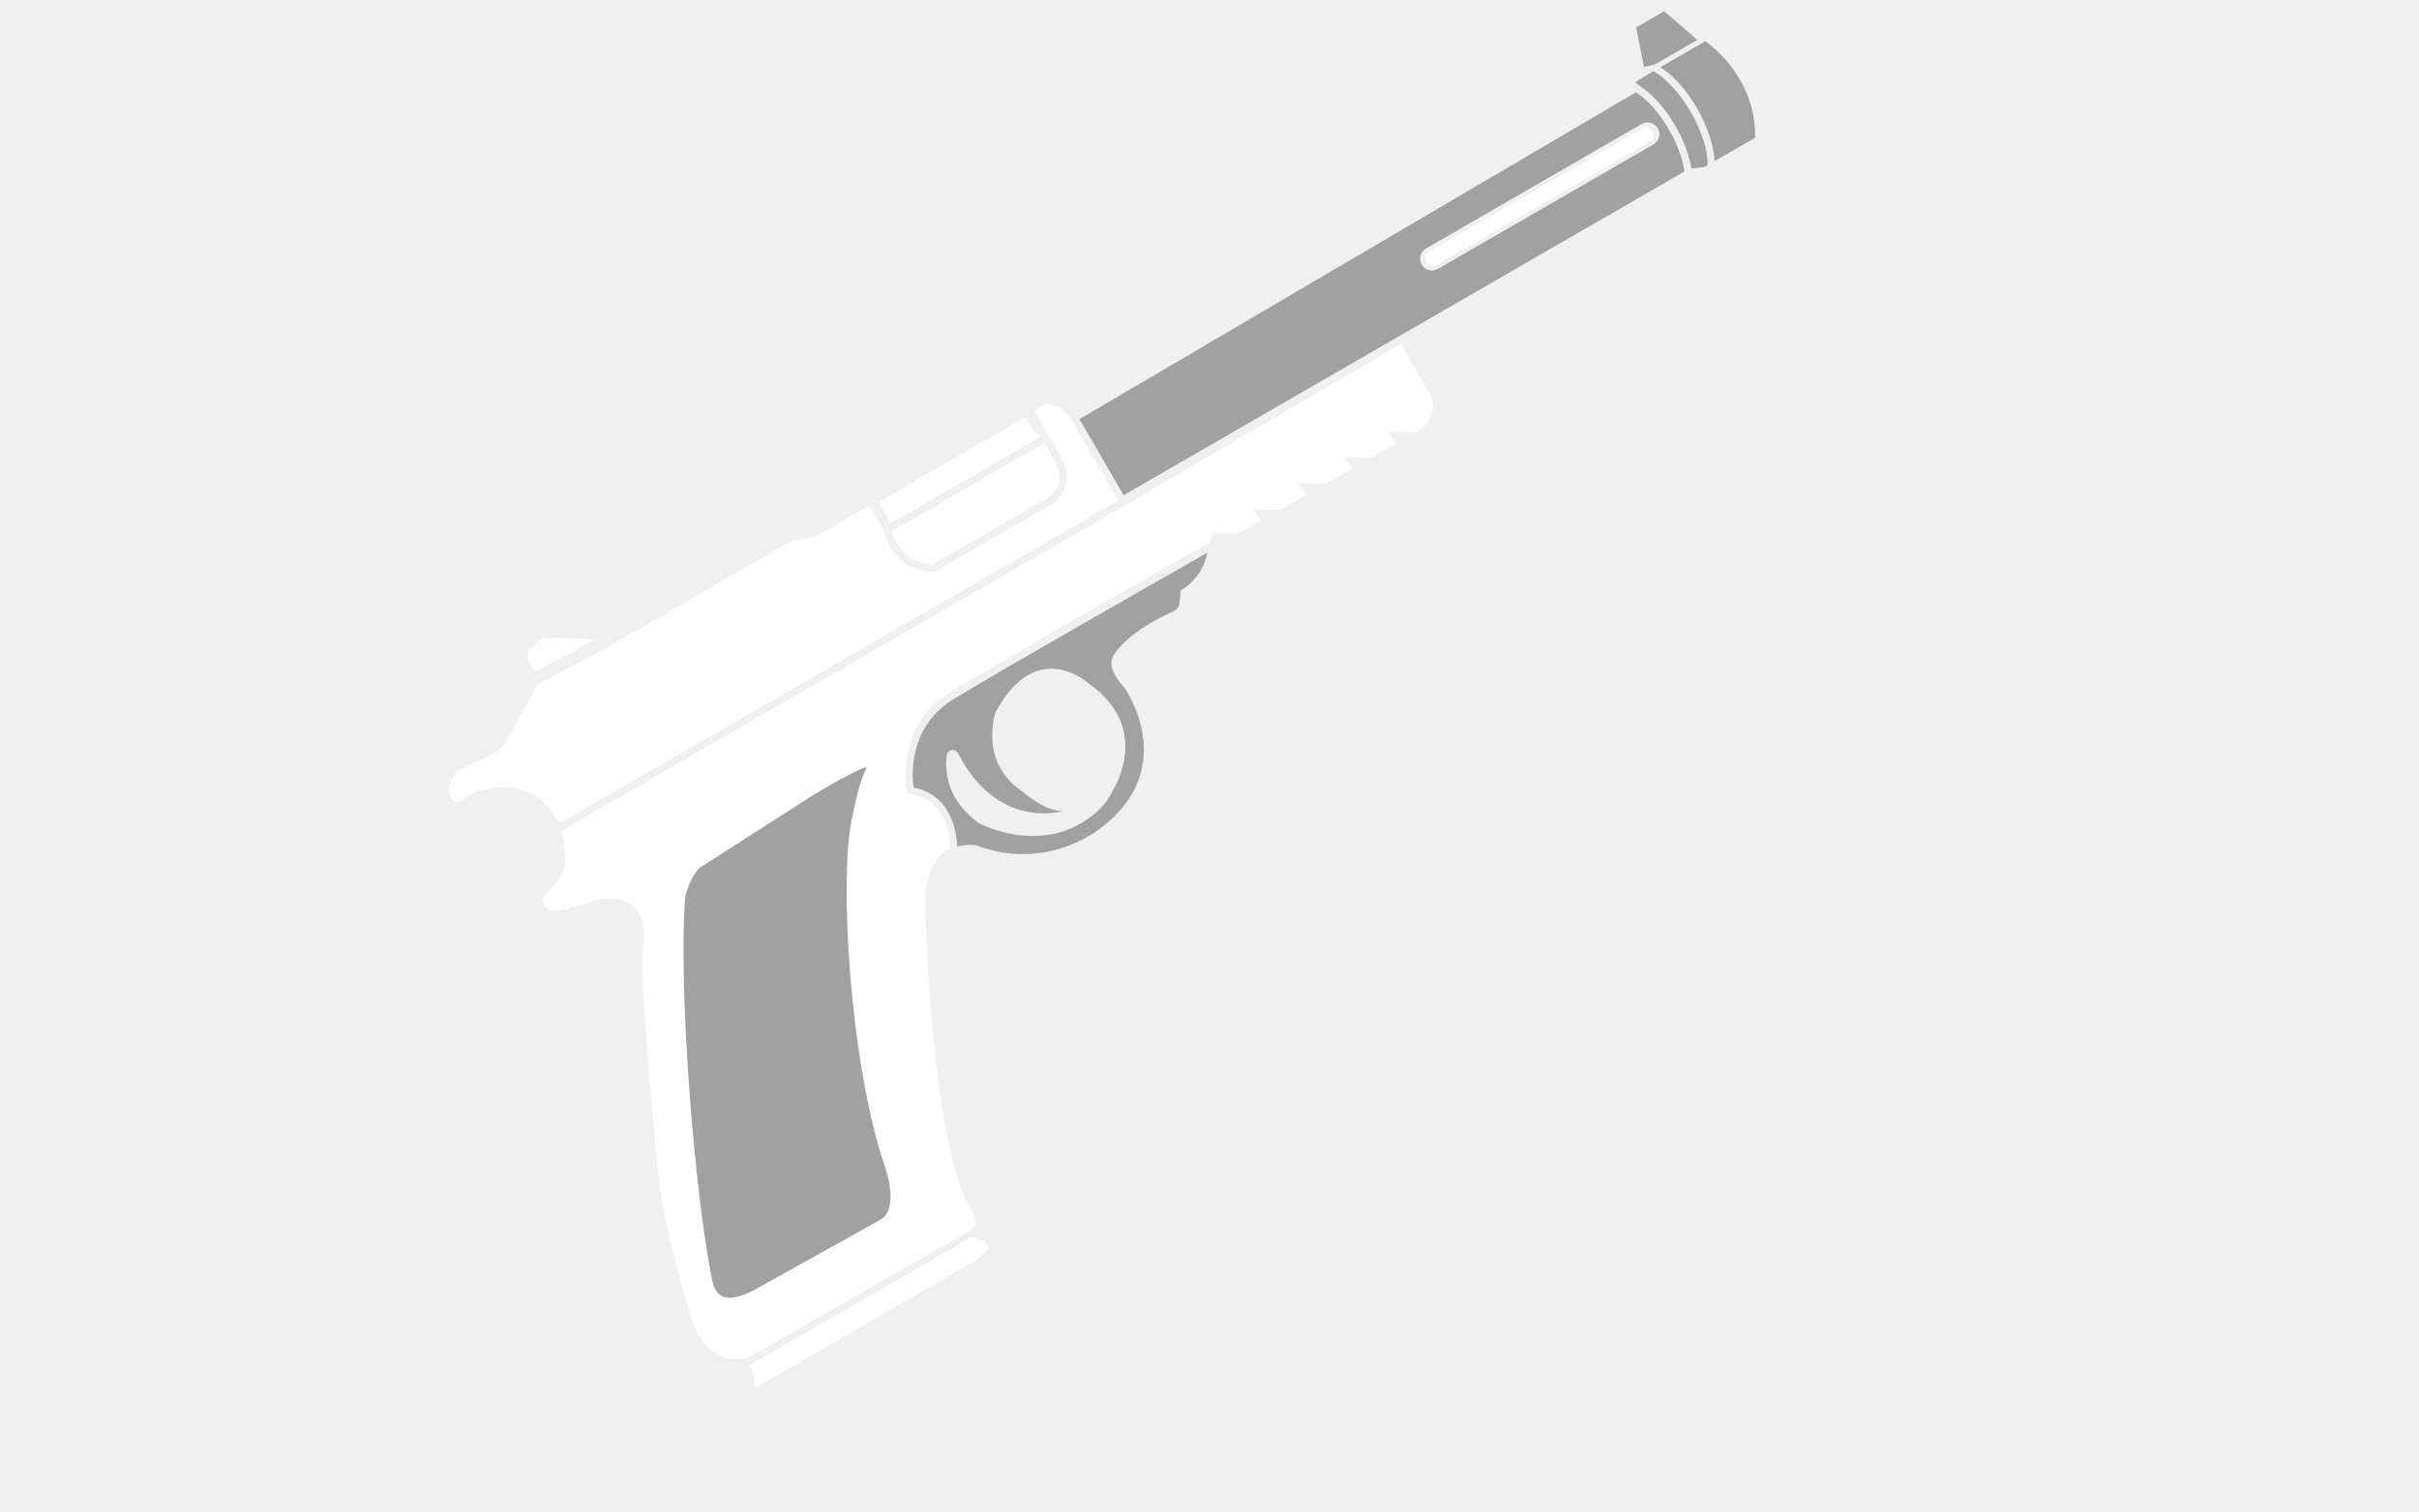
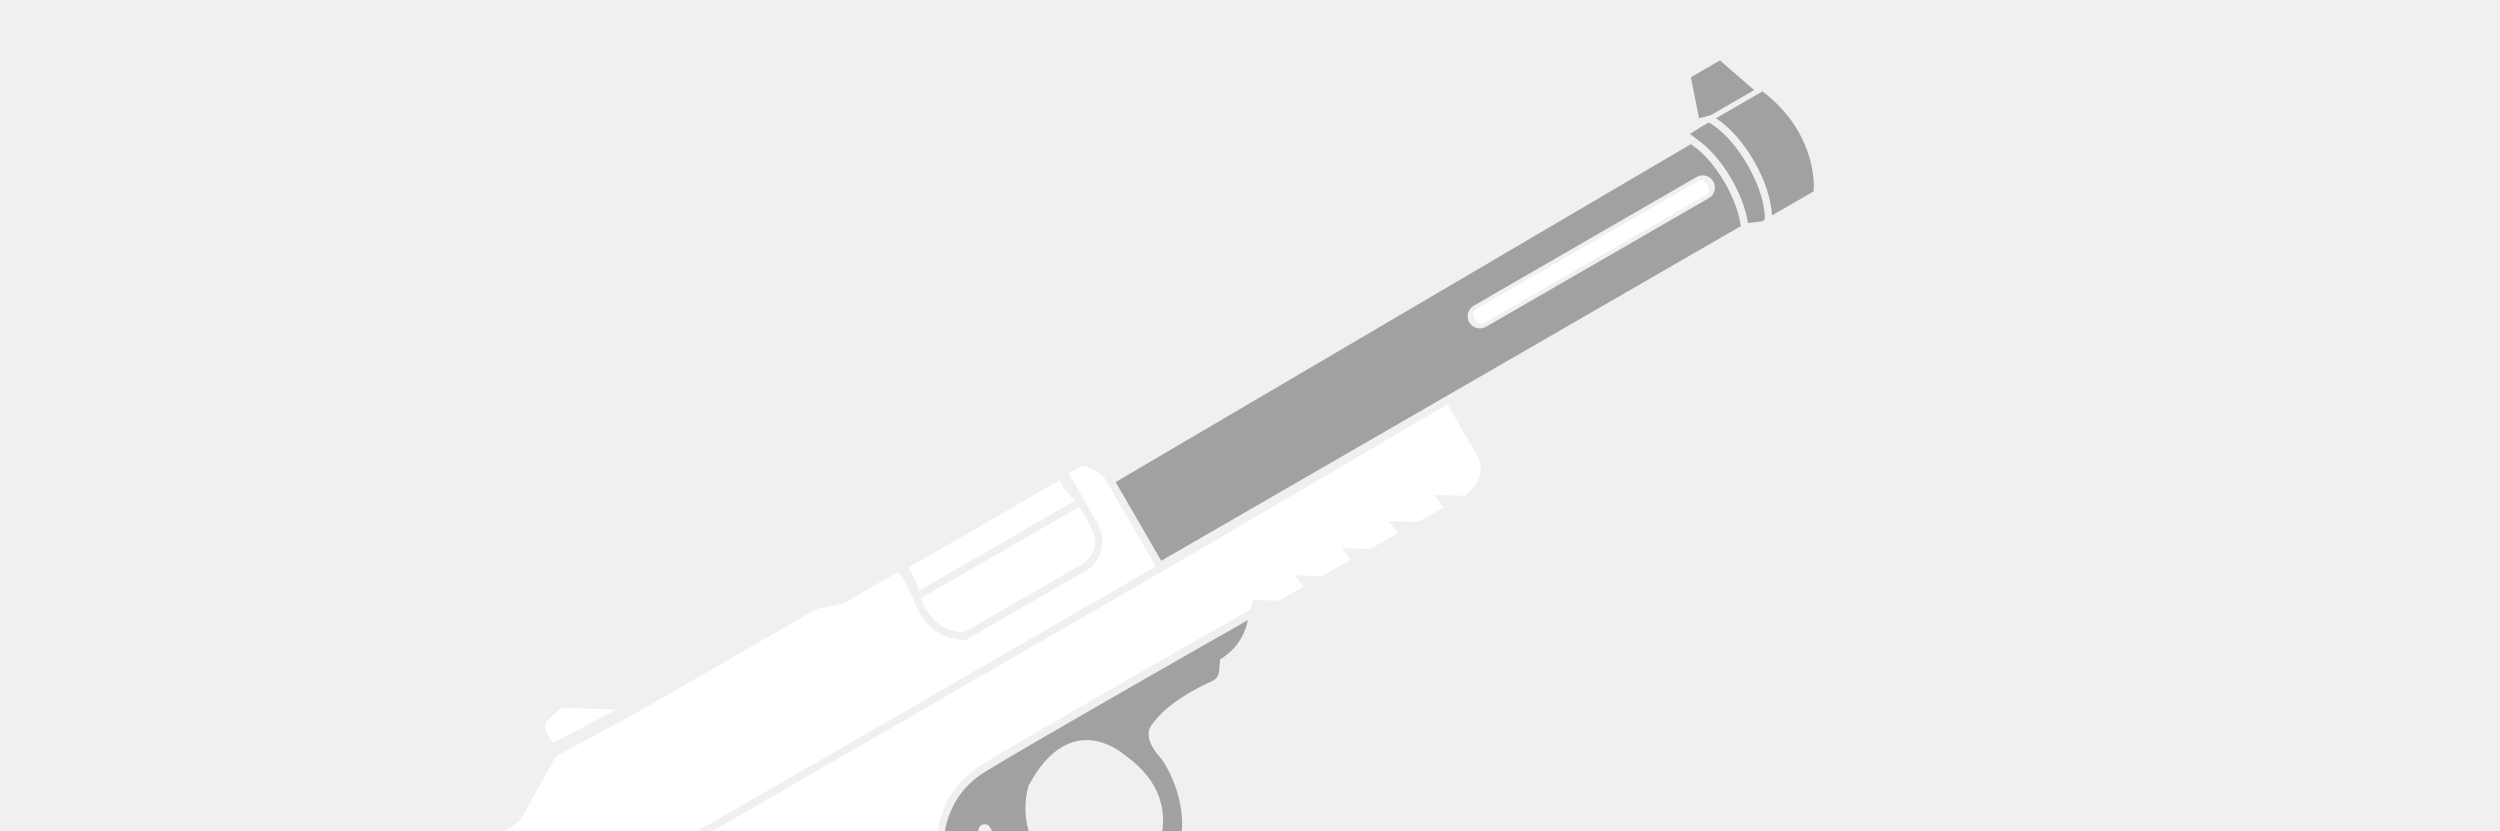
- <svg xmlns="http://www.w3.org/2000/svg" width="512" height="320" viewBox="0 350 512 320" fill="none">
+ <svg xmlns="http://www.w3.org/2000/svg" width="512" height="170" viewBox="0 340 512 170" fill="none">
  <path d="M158.591 639.055C159.641 640.588 159.707 642.18 159.609 643.149C159.578 643.511 159.959 643.755 160.284 643.567L202.537 619.172C202.627 619.12 203.082 618.873 203.176 618.803C207.474 615.963 212.572 613.991 205.773 611.8L158.585 639.044L158.591 639.055Z" fill="white" />
  <path d="M220.183 444.295L188.619 462.518C189.724 465.26 191.687 469.152 197.361 469.525L221.847 455.388C222.004 455.297 226.136 452.612 223.177 447.486L221.046 443.796L220.194 444.288L220.183 444.295Z" fill="white" />
  <path d="M185.998 456.269C185.998 456.269 187.606 458.691 188.268 460.926L220.246 442.463C220.246 442.463 217.643 440.362 217.091 438.318L185.998 456.269Z" fill="white" />
  <path d="M195.489 529.799C197.496 528.64 198.184 526.074 197.025 524.067C195.866 522.06 193.3 521.372 191.293 522.531C189.286 523.69 188.599 526.256 189.757 528.263C190.916 530.27 193.482 530.958 195.489 529.799Z" fill="white" />
  <path d="M255.594 466.982C247.654 471.491 211.155 492.279 201.721 498.085C191.134 504.616 193.383 516.748 193.383 516.748C201.581 518.281 202.525 526.754 202.614 529.215C204.703 528.637 206.62 528.952 206.62 528.952C221.721 534.695 232.865 525.374 232.865 525.374C250.067 512.557 237.974 495.55 237.974 495.55C235.718 493.143 234.46 490.55 235.77 488.597C238.896 483.935 245.587 480.656 248.318 479.453C249.07 479.124 249.584 478.408 249.651 477.592L249.885 475.019C252.656 473.419 254.649 470.758 255.407 467.643L255.51 467.225L255.581 466.959L255.594 466.982ZM233.438 520.617C222.157 532.394 207.108 524.228 207.108 524.228C200.48 519.276 199.913 513.501 200.398 509.886C200.563 508.669 202.216 508.373 202.775 509.471C211.247 525.906 224.876 521.717 224.876 521.717C221.065 521.748 216.362 517.539 216.362 517.539C207.133 511.397 210.673 500.873 210.673 500.873C219.308 484.641 230.31 494.605 230.31 494.605C246.01 505.686 233.432 520.605 233.432 520.605L233.438 520.617Z" fill="#A1A1A1" />
  <path d="M349.543 379.838L303.891 406.195C303.33 406.519 302.513 406.138 302.059 405.353C301.606 404.568 301.685 403.67 302.246 403.346L347.898 376.989C348.459 376.665 349.276 377.045 349.73 377.831C350.183 378.616 350.104 379.514 349.543 379.838Z" fill="white" />
  <path d="M346.1 367.424L348.426 365.961L349.94 365.087C352.487 366.443 355.484 369.588 357.893 373.76C360.302 377.932 361.527 382.1 361.427 384.984L360.799 385.347L358.051 385.663L357.931 385.507L357.953 385.494C357.537 382.908 356.404 379.779 354.597 376.65C352.525 373.061 350.03 370.269 347.736 368.677L346.1 367.424Z" fill="#A1A1A1" />
  <path d="M360.97 358.705L351.414 364.222C354.116 365.922 356.975 369.087 359.222 372.979C361.469 376.871 362.769 380.936 362.902 384.119L371.437 379.191C371.437 379.191 372.677 367.663 360.959 358.711L360.97 358.705Z" fill="#A1A1A1" />
  <path d="M350.315 363.614L359.254 358.453L352.246 352.375L346.29 355.814L347.966 364.208L350.315 363.614Z" fill="#A1A1A1" />
  <path d="M113.206 492.164L111.801 489.73C111.399 489.035 111.521 488.157 112.085 487.607L114.299 485.432C114.644 485.098 115.121 484.912 115.598 484.936L126.207 485.361L113.201 492.182L113.206 492.164Z" fill="white" />
  <path d="M221.474 435.444L218.871 436.947L224.512 446.716C227.465 451.831 224.598 455.491 222.669 456.709L222.646 456.722L197.723 471.111L197.257 471.081C190.127 470.621 188.02 465.288 186.902 462.419L186.661 461.795C186.008 460.198 185.023 458.673 184.501 457.897L183.943 457.113L172.816 463.537L167.167 464.735L130.051 486.163L113.806 494.914L107.164 506.93C106.575 508.421 104.226 509.793 102.893 510.412L97.893 512.656C97.203 512.965 96.58 513.414 96.166 514.042C94.579 516.319 94.736 519.13 96.477 519.71C97.442 520.035 99.484 518.004 100.465 517.707C112.163 514.034 115.408 520.251 118.498 524.255L236.698 456.012L226.376 438.133C224.178 435.543 221.491 435.449 221.491 435.449L221.474 435.444Z" fill="white" />
  <path d="M347.632 370.546L346.283 369.53L341.412 372.387L228.482 438.724L237.817 454.841L356.533 386.3L356.241 384.808C355.731 382.501 354.688 379.917 353.244 377.416C351.606 374.578 349.59 372.123 347.626 370.535L347.632 370.546ZM349.97 380.578L304.318 406.934C303.118 407.627 301.59 407.208 300.903 406.02C300.217 404.831 300.629 403.291 301.818 402.605L347.47 376.248C348.67 375.555 350.198 375.974 350.885 377.163C351.571 378.352 351.159 379.891 349.97 380.578Z" fill="#A1A1A1" />
  <path d="M238.811 456.587L118.849 525.847C118.905 526.099 118.985 526.367 119.023 526.614C119.566 530.144 120.373 533.253 118.278 536.152C116.822 538.189 114.407 539.808 115.033 541.151C115.425 541.987 116.258 543.091 117.942 542.822C119.895 542.502 123.897 541.298 123.897 541.298C135.694 537.434 136.618 545.2 136.178 549.956C135.835 553.713 135.905 557.486 136.166 561.254C137.06 573.734 138.847 597.215 140.15 604.628C141.944 614.884 146.548 630.007 146.548 630.007C151.063 641.04 159.086 637.036 159.086 637.036L205.27 610.566C208.113 609.299 205.235 605.636 205.235 605.636C196.956 590.57 195.818 542.413 195.818 542.413C195.536 535.397 197.967 530.748 201.13 529.804L201.133 529.757C201.149 529.344 201.307 519.697 193.162 518.178L192.106 517.98L191.915 516.924C191.883 516.792 189.598 503.665 200.98 496.645C204.113 494.716 210.548 490.941 220.093 485.43C235.393 476.597 253.714 466.184 256.154 464.79L256.569 463.1L256.616 463.103C256.527 462.975 256.464 462.891 256.464 462.891L261.838 463.004L266.985 460.107C265.974 458.926 265.201 457.847 265.201 457.847L270.773 457.965L276.672 454.634C275.624 453.414 274.808 452.285 274.808 452.285L280.606 452.407L286.348 449.167C285.258 447.927 284.414 446.724 284.414 446.724L290.323 446.857L290.322 446.933L295.693 443.906C294.566 442.628 293.685 441.387 293.685 441.387L299.594 441.519L299.593 441.699C302.741 439.717 304.375 436.486 302.491 433.222L296.468 422.79L238.851 456.579L238.811 456.587Z" fill="white" />
  <path d="M148.404 533.519L171.174 518.922C172.932 517.772 184.205 511.16 183.341 512.72C181.854 515.403 180.672 521.619 180.227 523.775C177.712 535.816 179.694 574.737 187.369 597.226C188.425 600.325 189.612 606.37 186.38 608.206L160.978 622.363C156.984 624.64 151.933 626.823 150.77 621.183C146.895 602.348 143.597 559.101 144.99 540.351C145.108 538.742 146.695 534.626 148.398 533.508L148.404 533.519Z" fill="#A1A1A1" />
</svg>
